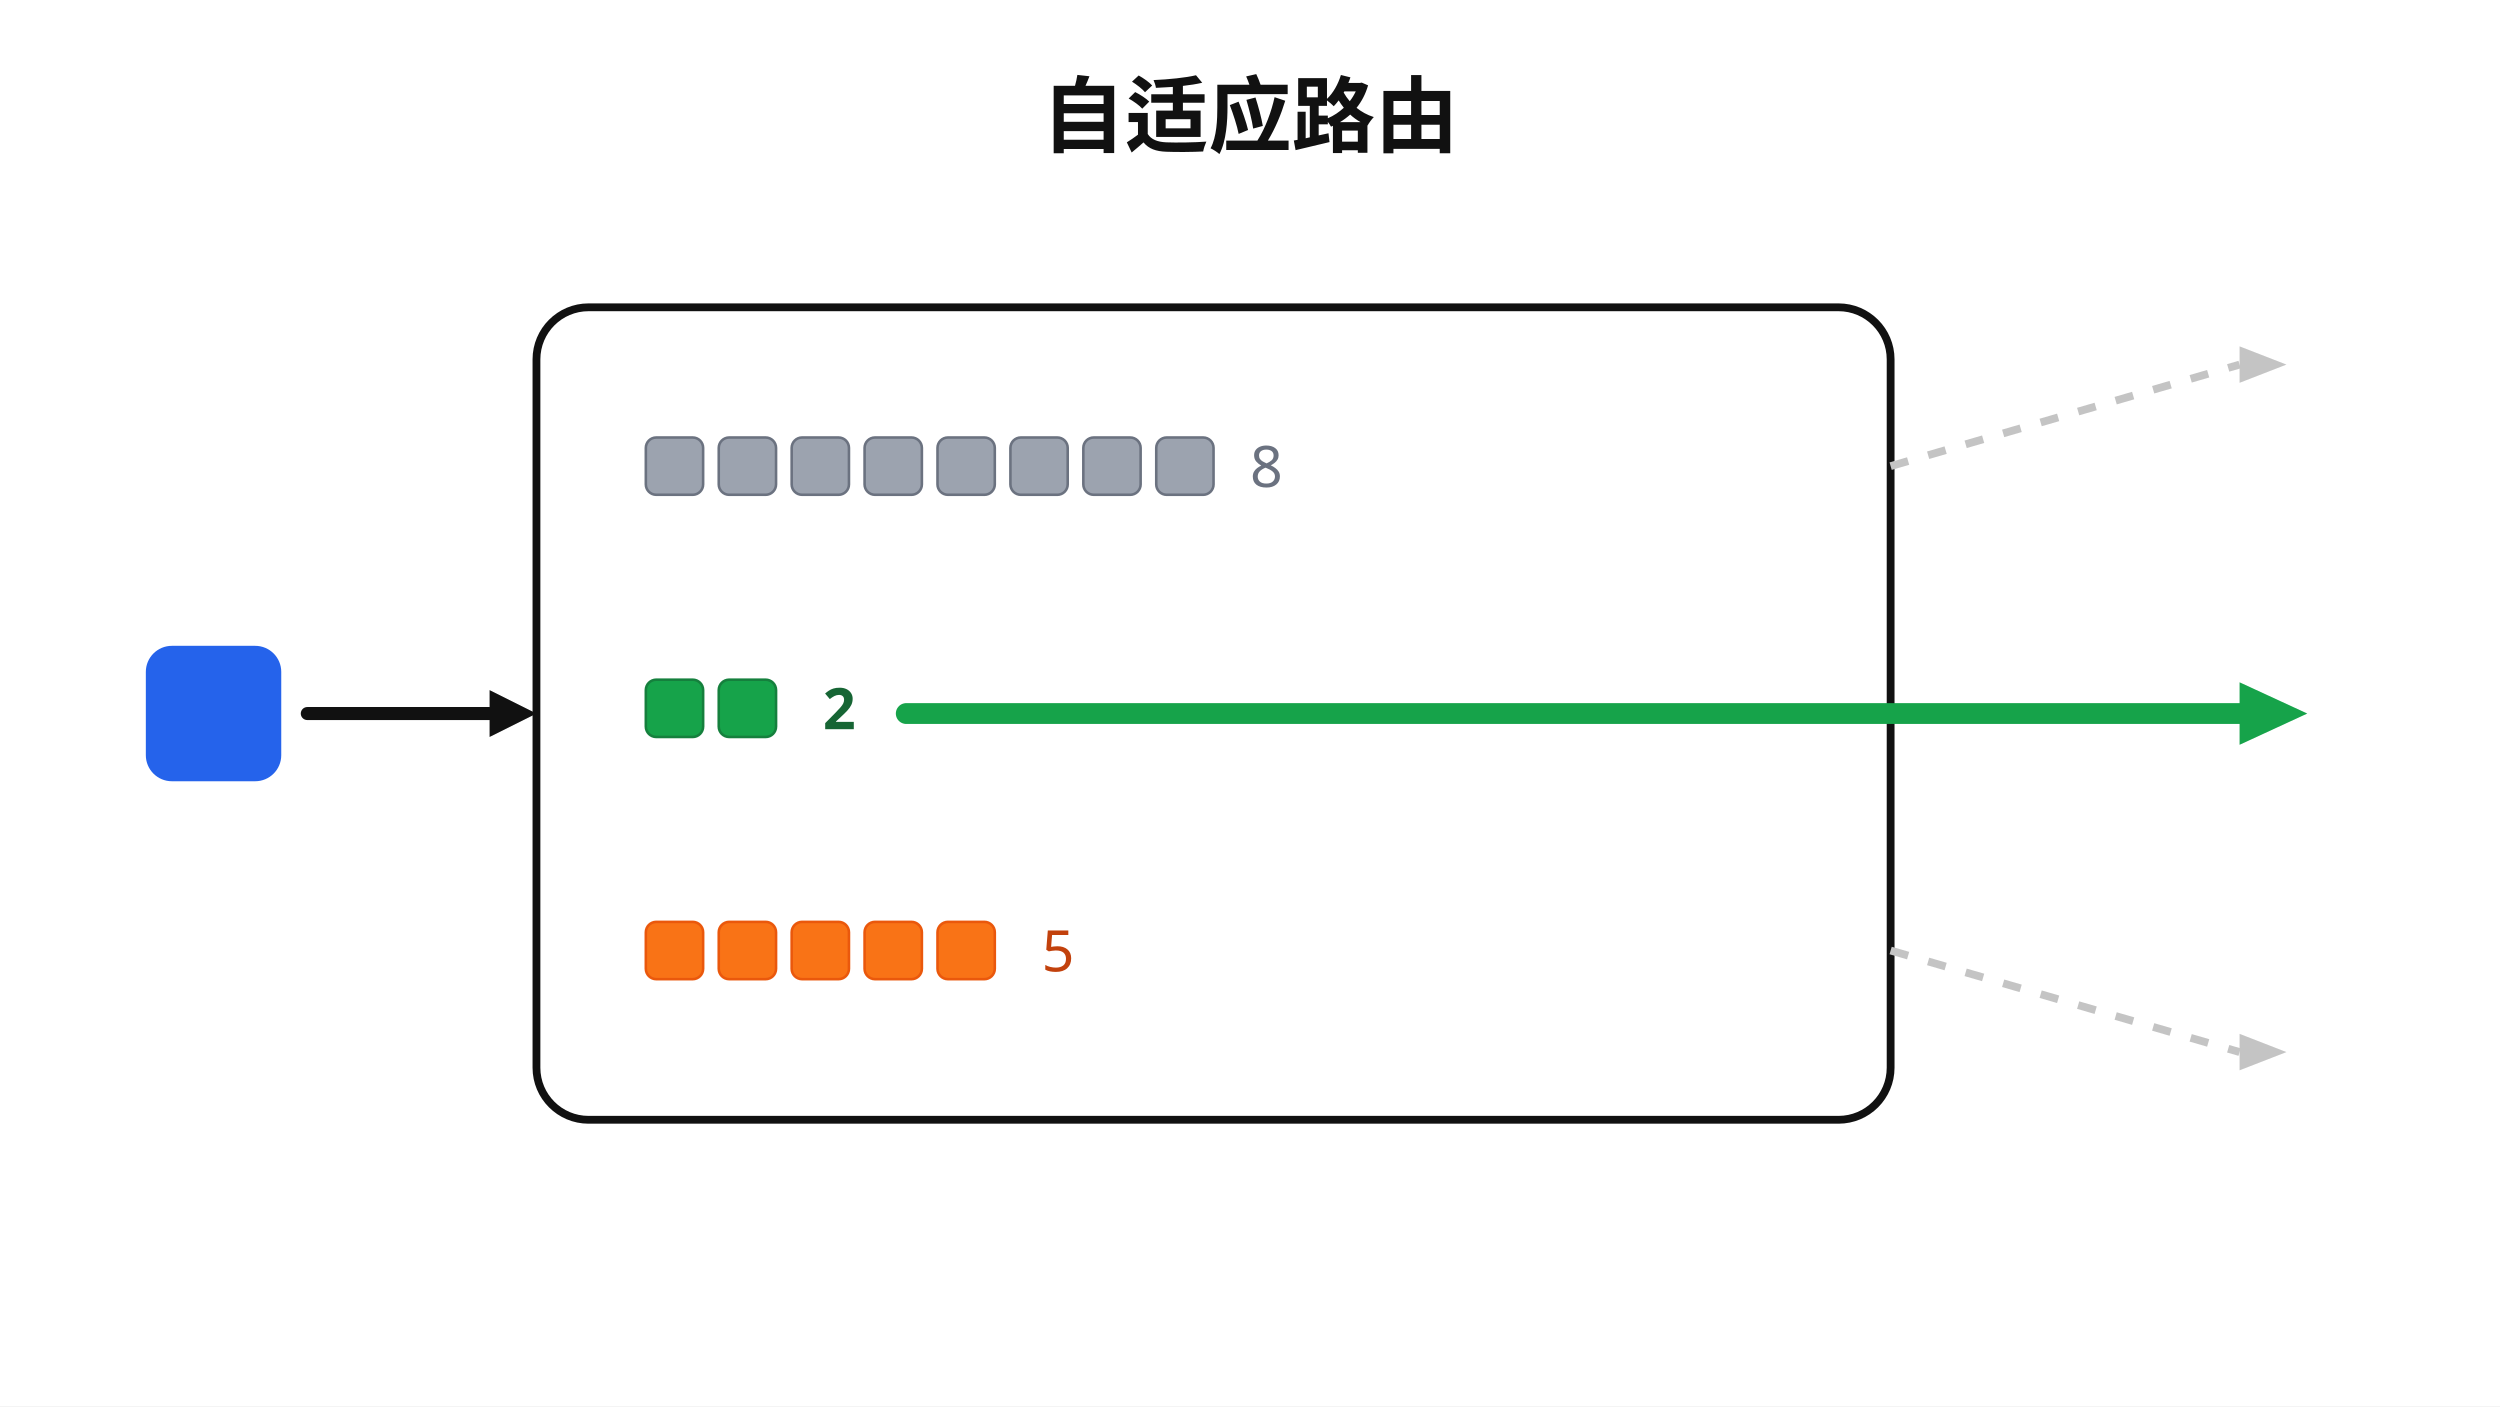
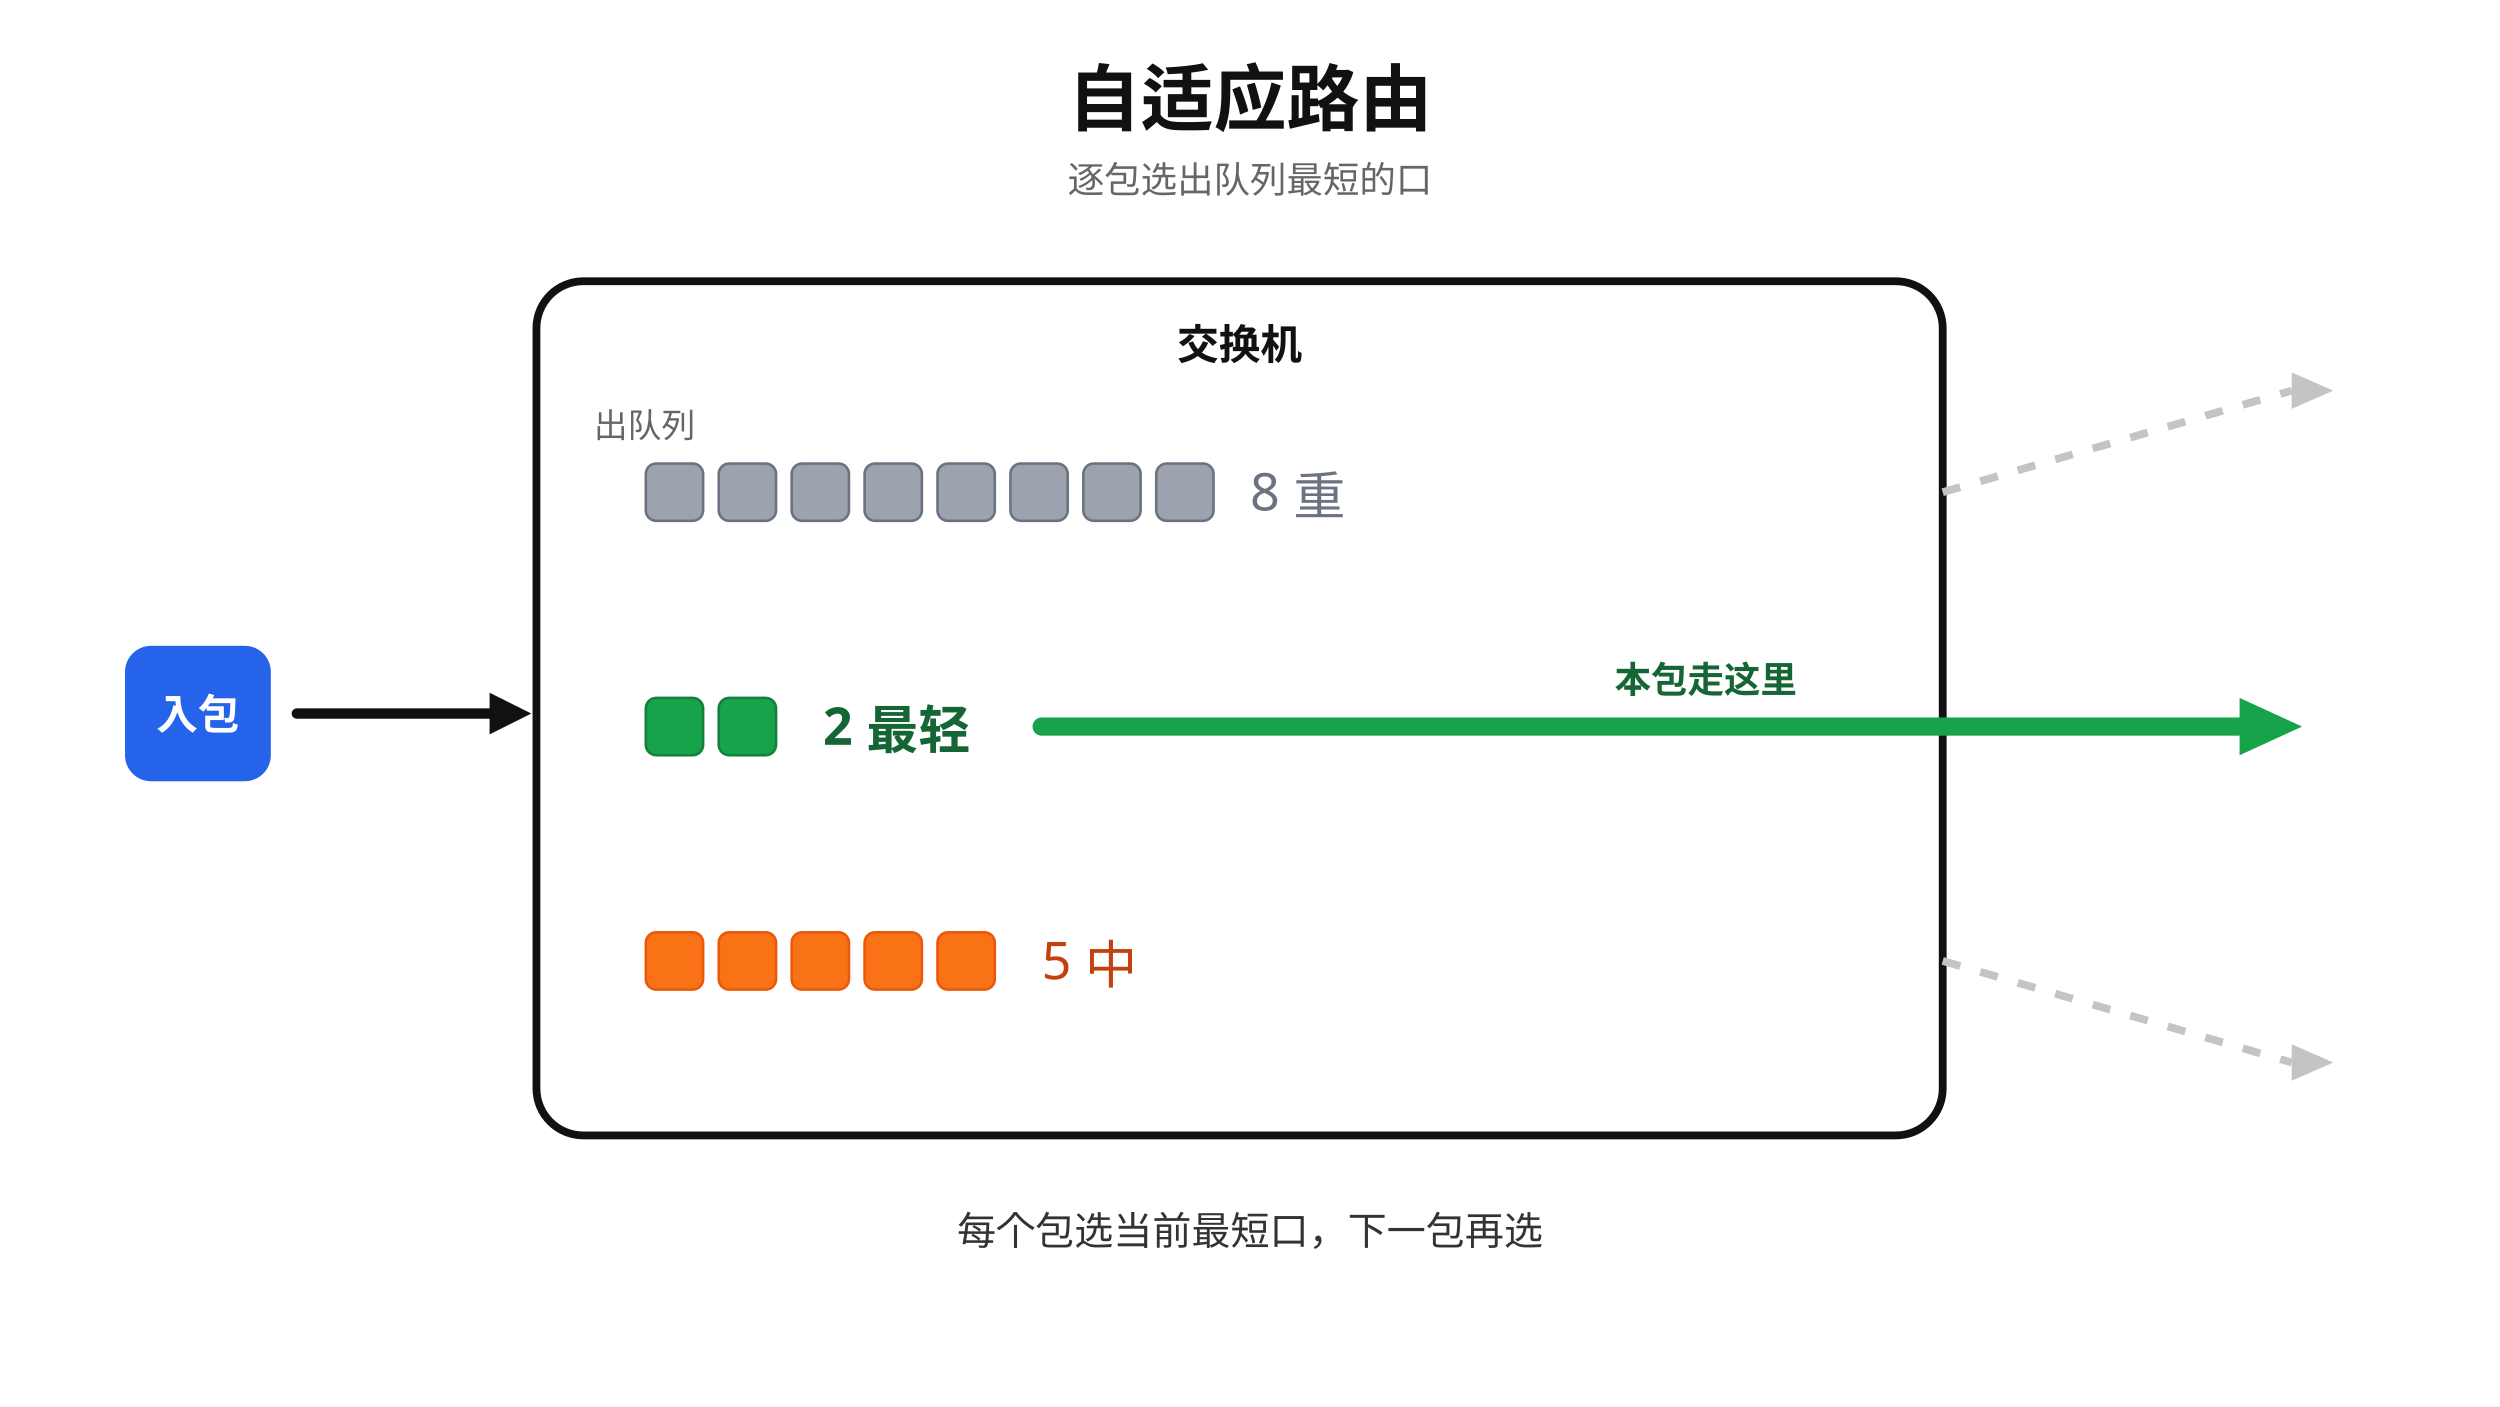
<svg xmlns="http://www.w3.org/2000/svg" viewBox="0 0 960 540" width="960" height="540">
  <rect width="960" height="540" fill="#ffffff" />
-   <text x="480" y="56" text-anchor="middle" font-family="WenQuanYi Micro Hei, sans-serif" font-size="32" font-weight="700" fill="#111">自适应路由</text>
-   <rect x="56" y="248" width="52" height="52" rx="10" fill="#2563eb" />
-   <line x1="118" y1="274" x2="188" y2="274" stroke="#111" stroke-width="5" stroke-linecap="round" />
-   <polygon points="188,265 206,274 188,283" fill="#111" />
-   <rect x="206" y="118" width="520" height="312" rx="20" fill="#fff" stroke="#111" stroke-width="3" />
-   <rect x="248" y="168" width="22" height="22" rx="4" fill="#9ca3af" stroke="#6b7280" stroke-width="1" />
-   <rect x="276" y="168" width="22" height="22" rx="4" fill="#9ca3af" stroke="#6b7280" stroke-width="1" />
-   <rect x="304" y="168" width="22" height="22" rx="4" fill="#9ca3af" stroke="#6b7280" stroke-width="1" />
-   <rect x="332" y="168" width="22" height="22" rx="4" fill="#9ca3af" stroke="#6b7280" stroke-width="1" />
-   <rect x="360" y="168" width="22" height="22" rx="4" fill="#9ca3af" stroke="#6b7280" stroke-width="1" />
-   <rect x="388" y="168" width="22" height="22" rx="4" fill="#9ca3af" stroke="#6b7280" stroke-width="1" />
-   <rect x="416" y="168" width="22" height="22" rx="4" fill="#9ca3af" stroke="#6b7280" stroke-width="1" />
-   <rect x="444" y="168" width="22" height="22" rx="4" fill="#9ca3af" stroke="#6b7280" stroke-width="1" />
-   <text x="480" y="187" font-family="WenQuanYi Micro Hei, sans-serif" font-size="22" fill="#6b7280">8</text>
-   <line x1="726" y1="179" x2="860" y2="140" stroke="#c4c4c4" stroke-width="3" stroke-dasharray="7 8" />
-   <polygon points="860,133 878,140 860,147" fill="#c4c4c4" />
-   <rect x="248" y="261" width="22" height="22" rx="4" fill="#16a34a" stroke="#15803d" stroke-width="1" />
-   <rect x="276" y="261" width="22" height="22" rx="4" fill="#16a34a" stroke="#15803d" stroke-width="1" />
-   <text x="316" y="280" font-family="WenQuanYi Micro Hei, sans-serif" font-size="22" font-weight="700" fill="#166534">2</text>
-   <line x1="348" y1="274" x2="860" y2="274" stroke="#16a34a" stroke-width="8" stroke-linecap="round" />
-   <polygon points="860,262 886,274 860,286" fill="#16a34a" />
-   <rect x="248" y="354" width="22" height="22" rx="4" fill="#f97316" stroke="#ea580c" stroke-width="1" />
-   <rect x="276" y="354" width="22" height="22" rx="4" fill="#f97316" stroke="#ea580c" stroke-width="1" />
-   <rect x="304" y="354" width="22" height="22" rx="4" fill="#f97316" stroke="#ea580c" stroke-width="1" />
-   <rect x="332" y="354" width="22" height="22" rx="4" fill="#f97316" stroke="#ea580c" stroke-width="1" />
-   <rect x="360" y="354" width="22" height="22" rx="4" fill="#f97316" stroke="#ea580c" stroke-width="1" />
-   <text x="400" y="373" font-family="WenQuanYi Micro Hei, sans-serif" font-size="22" fill="#c2410c">5</text>
-   <line x1="726" y1="365" x2="860" y2="404" stroke="#c4c4c4" stroke-width="3" stroke-dasharray="7 8" />
-   <polygon points="860,397 878,404 860,411" fill="#c4c4c4" />
+   <text x="480" y="48" text-anchor="middle" font-family="WenQuanYi Micro Hei, sans-serif" font-size="28" font-weight="700" fill="#111">自适应路由</text>
+   <text x="480" y="74" text-anchor="middle" font-family="WenQuanYi Micro Hei, sans-serif" font-size="14" fill="#666">逐包选出队列最短的口</text>
+   <rect x="48" y="248" width="56" height="52" rx="10" fill="#2563eb" />
+   <text x="76" y="280" text-anchor="middle" font-family="WenQuanYi Micro Hei, sans-serif" font-size="16" font-weight="700" fill="#fff">入包</text>
+   <line x1="114" y1="274" x2="188" y2="274" stroke="#111" stroke-width="4" stroke-linecap="round" />
+   <polygon points="188,266 204,274 188,282" fill="#111" />
+   <rect x="206" y="108" width="540" height="328" rx="18" fill="#fff" stroke="#111" stroke-width="3" />
+   <text x="476" y="138" text-anchor="middle" font-family="WenQuanYi Micro Hei, sans-serif" font-size="16" font-weight="700" fill="#111">交换机</text>
+   <text x="228" y="168" font-family="WenQuanYi Micro Hei, sans-serif" font-size="13" fill="#666">出队列</text>
+   <rect x="248" y="178" width="22" height="22" rx="4" fill="#9ca3af" stroke="#6b7280" stroke-width="1" />
+   <rect x="276" y="178" width="22" height="22" rx="4" fill="#9ca3af" stroke="#6b7280" stroke-width="1" />
+   <rect x="304" y="178" width="22" height="22" rx="4" fill="#9ca3af" stroke="#6b7280" stroke-width="1" />
+   <rect x="332" y="178" width="22" height="22" rx="4" fill="#9ca3af" stroke="#6b7280" stroke-width="1" />
+   <rect x="360" y="178" width="22" height="22" rx="4" fill="#9ca3af" stroke="#6b7280" stroke-width="1" />
+   <rect x="388" y="178" width="22" height="22" rx="4" fill="#9ca3af" stroke="#6b7280" stroke-width="1" />
+   <rect x="416" y="178" width="22" height="22" rx="4" fill="#9ca3af" stroke="#6b7280" stroke-width="1" />
+   <rect x="444" y="178" width="22" height="22" rx="4" fill="#9ca3af" stroke="#6b7280" stroke-width="1" />
+   <text x="480" y="196" font-family="WenQuanYi Micro Hei, sans-serif" font-size="20" fill="#6b7280">8  重</text>
+   <line x1="746" y1="189" x2="880" y2="150" stroke="#c4c4c4" stroke-width="3" stroke-dasharray="7 8" />
+   <polygon points="880,143 896,150 880,157" fill="#c4c4c4" />
+   <rect x="248" y="268" width="22" height="22" rx="4" fill="#16a34a" stroke="#15803d" stroke-width="1" />
+   <rect x="276" y="268" width="22" height="22" rx="4" fill="#16a34a" stroke="#15803d" stroke-width="1" />
+   <text x="316" y="286" font-family="WenQuanYi Micro Hei, sans-serif" font-size="20" font-weight="700" fill="#166534">2  最轻</text>
+   <line x1="400" y1="279" x2="860" y2="279" stroke="#16a34a" stroke-width="7" stroke-linecap="round" />
+   <polygon points="860,268 884,279 860,290" fill="#16a34a" />
+   <text x="620" y="266" font-family="WenQuanYi Micro Hei, sans-serif" font-size="14" font-weight="700" fill="#166534">本包走这里</text>
+   <rect x="248" y="358" width="22" height="22" rx="4" fill="#f97316" stroke="#ea580c" stroke-width="1" />
+   <rect x="276" y="358" width="22" height="22" rx="4" fill="#f97316" stroke="#ea580c" stroke-width="1" />
+   <rect x="304" y="358" width="22" height="22" rx="4" fill="#f97316" stroke="#ea580c" stroke-width="1" />
+   <rect x="332" y="358" width="22" height="22" rx="4" fill="#f97316" stroke="#ea580c" stroke-width="1" />
+   <rect x="360" y="358" width="22" height="22" rx="4" fill="#f97316" stroke="#ea580c" stroke-width="1" />
+   <text x="400" y="376" font-family="WenQuanYi Micro Hei, sans-serif" font-size="20" fill="#c2410c">5  中</text>
+   <line x1="746" y1="369" x2="880" y2="408" stroke="#c4c4c4" stroke-width="3" stroke-dasharray="7 8" />
+   <polygon points="880,401 896,408 880,415" fill="#c4c4c4" />
+   <text x="480" y="478" text-anchor="middle" font-family="WenQuanYi Micro Hei, sans-serif" font-size="15" fill="#333">每个包选当前最短口，下一包再选</text>
</svg>
